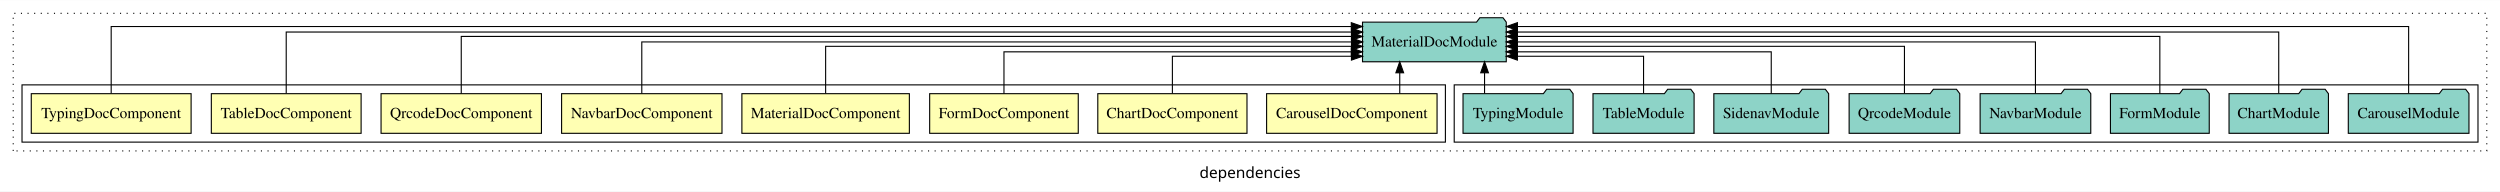
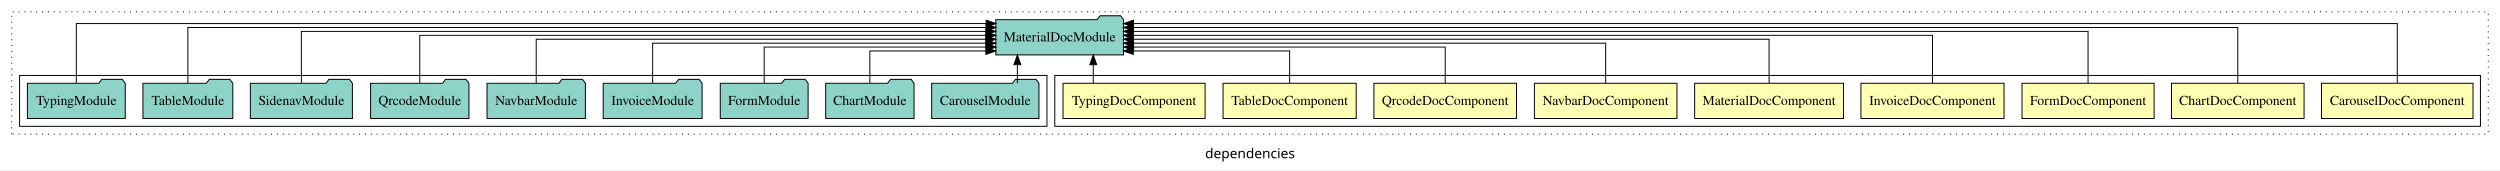
- <svg xmlns="http://www.w3.org/2000/svg" width="2271pt" height="174pt" viewBox="0.00 0.00 2271.00 173.80">
+ <svg xmlns="http://www.w3.org/2000/svg" width="2555pt" height="174pt" viewBox="0.00 0.00 2555.00 173.80">
  <g id="graph0" class="graph" transform="scale(1 1) rotate(0) translate(4 169.8)">
-     <polygon fill="white" stroke="transparent" points="-4,4 -4,-169.8 2267,-169.8 2267,4 -4,4" />
-     <text text-anchor="middle" x="1131.5" y="-8.2" font-family="sans-serif" font-size="14.00">dependencies</text>
+     <polygon fill="white" stroke="transparent" points="-4,4 -4,-169.8 2551,-169.8 2551,4 -4,4" />
+     <text text-anchor="middle" x="1273.5" y="-8.2" font-family="sans-serif" font-size="14.00">dependencies</text>
    <g id="clust1" class="cluster">
-       <polygon fill="none" stroke="black" stroke-dasharray="1,5" points="8,-32.8 8,-157.8 2255,-157.8 2255,-32.8 8,-32.8" />
-     </g>
-     <g id="clust11" class="cluster">
-       <polygon fill="none" stroke="black" points="1317,-40.8 1317,-92.8 2247,-92.8 2247,-40.8 1317,-40.8" />
+       <polygon fill="none" stroke="black" stroke-dasharray="1,5" points="8,-32.8 8,-157.8 2539,-157.8 2539,-32.8 8,-32.8" />
    </g>
    <g id="clust2" class="cluster">
-       <polygon fill="none" stroke="black" points="16,-40.8 16,-92.8 1309,-92.8 1309,-40.8 16,-40.8" />
+       <polygon fill="none" stroke="black" points="1074,-40.8 1074,-92.8 2531,-92.8 2531,-40.8 1074,-40.8" />
+     </g>
+     <g id="clust12" class="cluster">
+       <polygon fill="none" stroke="black" points="16,-40.8 16,-92.8 1066,-92.8 1066,-40.8 16,-40.8" />
    </g>
    <g id="node1" class="node">
-       <polygon fill="#ffffb3" stroke="black" points="1301.42,-84.8 1146.58,-84.8 1146.58,-48.8 1301.42,-48.8 1301.42,-84.8" />
-       <text text-anchor="middle" x="1224" y="-62.6" font-family="Times,serif" font-size="14.00">CarouselDocComponent</text>
+       <polygon fill="#ffffb3" stroke="black" points="2523.42,-84.8 2368.58,-84.8 2368.58,-48.8 2523.42,-48.8 2523.42,-84.8" />
+       <text text-anchor="middle" x="2446" y="-62.6" font-family="Times,serif" font-size="14.00">CarouselDocComponent</text>
+     </g>
+     <g id="node10" class="node">
+       <polygon fill="#8dd3c7" stroke="black" points="1144.29,-149.8 1141.29,-153.8 1120.29,-153.8 1117.29,-149.8 1013.71,-149.8 1013.71,-113.8 1144.29,-113.8 1144.29,-149.8" />
+       <text text-anchor="middle" x="1079" y="-127.6" font-family="Times,serif" font-size="14.00">MaterialDocModule</text>
+     </g>
+     <g id="edge1" class="edge">
+       <path fill="none" stroke="black" d="M2446,-85.12C2446,-108.46 2446,-145.8 2446,-145.8 2446,-145.8 1154.47,-145.8 1154.47,-145.8" />
+       <polygon fill="black" stroke="black" points="1154.47,-142.3 1144.47,-145.8 1154.47,-149.3 1154.47,-142.3" />
+     </g>
+     <g id="node2" class="node">
+       <polygon fill="#ffffb3" stroke="black" points="2350.76,-84.8 2215.24,-84.8 2215.24,-48.8 2350.76,-48.8 2350.76,-84.8" />
+       <text text-anchor="middle" x="2283" y="-62.6" font-family="Times,serif" font-size="14.00">ChartDocComponent</text>
+     </g>
+     <g id="edge2" class="edge">
+       <path fill="none" stroke="black" d="M2283,-84.96C2283,-107.15 2283,-141.8 2283,-141.8 2283,-141.8 1154.16,-141.8 1154.16,-141.8" />
+       <polygon fill="black" stroke="black" points="1154.16,-138.3 1144.16,-141.8 1154.16,-145.3 1154.16,-138.3" />
+     </g>
+     <g id="node3" class="node">
+       <polygon fill="#ffffb3" stroke="black" points="2197.49,-84.8 2062.51,-84.8 2062.51,-48.8 2197.49,-48.8 2197.49,-84.8" />
+       <text text-anchor="middle" x="2130" y="-62.6" font-family="Times,serif" font-size="14.00">FormDocComponent</text>
+     </g>
+     <g id="edge3" class="edge">
+       <path fill="none" stroke="black" d="M2130,-85.08C2130,-106.12 2130,-137.8 2130,-137.8 2130,-137.8 1154.35,-137.8 1154.35,-137.8" />
+       <polygon fill="black" stroke="black" points="1154.35,-134.3 1144.35,-137.8 1154.35,-141.3 1154.35,-134.3" />
+     </g>
+     <g id="node4" class="node">
+       <polygon fill="#ffffb3" stroke="black" points="2044.13,-84.8 1897.87,-84.8 1897.87,-48.8 2044.13,-48.8 2044.13,-84.8" />
+       <text text-anchor="middle" x="1971" y="-62.6" font-family="Times,serif" font-size="14.00">InvoiceDocComponent</text>
+     </g>
+     <g id="edge4" class="edge">
+       <path fill="none" stroke="black" d="M1971,-85.11C1971,-104.95 1971,-133.8 1971,-133.8 1971,-133.8 1154.23,-133.8 1154.23,-133.8" />
+       <polygon fill="black" stroke="black" points="1154.23,-130.3 1144.23,-133.8 1154.23,-137.3 1154.23,-130.3" />
+     </g>
+     <g id="node5" class="node">
+       <polygon fill="#ffffb3" stroke="black" points="1880.07,-84.8 1727.93,-84.8 1727.93,-48.8 1880.07,-48.8 1880.07,-84.8" />
+       <text text-anchor="middle" x="1804" y="-62.6" font-family="Times,serif" font-size="14.00">MaterialDocComponent</text>
+     </g>
+     <g id="edge5" class="edge">
+       <path fill="none" stroke="black" d="M1804,-85.02C1804,-103.63 1804,-129.8 1804,-129.8 1804,-129.8 1154.3,-129.8 1154.3,-129.8" />
+       <polygon fill="black" stroke="black" points="1154.3,-126.3 1144.3,-129.8 1154.3,-133.3 1154.3,-126.3" />
+     </g>
+     <g id="node6" class="node">
+       <polygon fill="#ffffb3" stroke="black" points="1709.85,-84.8 1564.15,-84.8 1564.15,-48.8 1709.85,-48.8 1709.85,-84.8" />
+       <text text-anchor="middle" x="1637" y="-62.6" font-family="Times,serif" font-size="14.00">NavbarDocComponent</text>
+     </g>
+     <g id="edge6" class="edge">
+       <path fill="none" stroke="black" d="M1637,-84.82C1637,-102.17 1637,-125.8 1637,-125.8 1637,-125.8 1154.38,-125.8 1154.38,-125.8" />
+       <polygon fill="black" stroke="black" points="1154.38,-122.3 1144.38,-125.8 1154.38,-129.3 1154.38,-122.3" />
+     </g>
+     <g id="node7" class="node">
+       <polygon fill="#ffffb3" stroke="black" points="1545.85,-84.8 1400.15,-84.8 1400.15,-48.8 1545.85,-48.8 1545.85,-84.8" />
+       <text text-anchor="middle" x="1473" y="-62.6" font-family="Times,serif" font-size="14.00">QrcodeDocComponent</text>
+     </g>
+     <g id="edge7" class="edge">
+       <path fill="none" stroke="black" d="M1473,-84.81C1473,-100.85 1473,-121.8 1473,-121.8 1473,-121.8 1154.5,-121.8 1154.5,-121.8" />
+       <polygon fill="black" stroke="black" points="1154.5,-118.3 1144.5,-121.8 1154.5,-125.3 1154.5,-118.3" />
+     </g>
+     <g id="node8" class="node">
+       <polygon fill="#ffffb3" stroke="black" points="1382.03,-84.8 1245.97,-84.8 1245.97,-48.8 1382.03,-48.8 1382.03,-84.8" />
+       <text text-anchor="middle" x="1314" y="-62.6" font-family="Times,serif" font-size="14.00">TableDocComponent</text>
+     </g>
+     <g id="edge8" class="edge">
+       <path fill="none" stroke="black" d="M1314,-84.92C1314,-99.58 1314,-117.8 1314,-117.8 1314,-117.8 1154.15,-117.8 1154.15,-117.8" />
+       <polygon fill="black" stroke="black" points="1154.15,-114.3 1144.15,-117.8 1154.15,-121.3 1154.15,-114.3" />
    </g>
    <g id="node9" class="node">
-       <polygon fill="#8dd3c7" stroke="black" points="1364.29,-149.8 1361.29,-153.8 1340.29,-153.8 1337.29,-149.8 1233.71,-149.8 1233.71,-113.8 1364.29,-113.8 1364.29,-149.8" />
-       <text text-anchor="middle" x="1299" y="-127.6" font-family="Times,serif" font-size="14.00">MaterialDocModule</text>
-     </g>
-     <g id="edge1" class="edge">
-       <path fill="none" stroke="black" d="M1267.53,-84.91C1267.53,-84.91 1267.53,-103.79 1267.53,-103.79" />
-       <polygon fill="black" stroke="black" points="1264.03,-103.79 1267.53,-113.79 1271.03,-103.79 1264.03,-103.79" />
-     </g>
-     <g id="node2" class="node">
-       <polygon fill="#ffffb3" stroke="black" points="1128.76,-84.8 993.24,-84.8 993.24,-48.8 1128.76,-48.8 1128.76,-84.8" />
-       <text text-anchor="middle" x="1061" y="-62.6" font-family="Times,serif" font-size="14.00">ChartDocComponent</text>
-     </g>
-     <g id="edge2" class="edge">
-       <path fill="none" stroke="black" d="M1061,-84.99C1061,-99.98 1061,-118.8 1061,-118.8 1061,-118.8 1223.65,-118.8 1223.65,-118.8" />
-       <polygon fill="black" stroke="black" points="1223.65,-122.3 1233.65,-118.8 1223.65,-115.3 1223.65,-122.3" />
-     </g>
-     <g id="node3" class="node">
-       <polygon fill="#ffffb3" stroke="black" points="975.49,-84.8 840.51,-84.8 840.51,-48.8 975.49,-48.8 975.49,-84.8" />
-       <text text-anchor="middle" x="908" y="-62.6" font-family="Times,serif" font-size="14.00">FormDocComponent</text>
-     </g>
-     <g id="edge3" class="edge">
-       <path fill="none" stroke="black" d="M908,-84.83C908,-101.2 908,-122.8 908,-122.8 908,-122.8 1223.56,-122.8 1223.56,-122.8" />
-       <polygon fill="black" stroke="black" points="1223.56,-126.3 1233.56,-122.8 1223.56,-119.3 1223.56,-126.3" />
-     </g>
-     <g id="node4" class="node">
-       <polygon fill="#ffffb3" stroke="black" points="822.07,-84.8 669.93,-84.8 669.93,-48.8 822.07,-48.8 822.07,-84.8" />
-       <text text-anchor="middle" x="746" y="-62.6" font-family="Times,serif" font-size="14.00">MaterialDocComponent</text>
-     </g>
-     <g id="edge4" class="edge">
-       <path fill="none" stroke="black" d="M746,-85.1C746,-103.07 746,-127.8 746,-127.8 746,-127.8 1223.67,-127.8 1223.67,-127.8" />
-       <polygon fill="black" stroke="black" points="1223.67,-131.3 1233.67,-127.8 1223.67,-124.3 1223.67,-131.3" />
-     </g>
-     <g id="node5" class="node">
-       <polygon fill="#ffffb3" stroke="black" points="651.85,-84.8 506.15,-84.8 506.15,-48.8 651.85,-48.8 651.85,-84.8" />
-       <text text-anchor="middle" x="579" y="-62.6" font-family="Times,serif" font-size="14.00">NavbarDocComponent</text>
-     </g>
-     <g id="edge5" class="edge">
-       <path fill="none" stroke="black" d="M579,-84.91C579,-104.14 579,-131.8 579,-131.8 579,-131.8 1223.83,-131.8 1223.83,-131.8" />
-       <polygon fill="black" stroke="black" points="1223.83,-135.3 1233.83,-131.8 1223.83,-128.3 1223.83,-135.3" />
-     </g>
-     <g id="node6" class="node">
-       <polygon fill="#ffffb3" stroke="black" points="487.85,-84.8 342.15,-84.8 342.15,-48.8 487.85,-48.8 487.85,-84.8" />
-       <text text-anchor="middle" x="415" y="-62.6" font-family="Times,serif" font-size="14.00">QrcodeDocComponent</text>
-     </g>
-     <g id="edge6" class="edge">
-       <path fill="none" stroke="black" d="M415,-84.83C415,-105.57 415,-136.8 415,-136.8 415,-136.8 1223.64,-136.8 1223.64,-136.8" />
-       <polygon fill="black" stroke="black" points="1223.64,-140.3 1233.64,-136.8 1223.64,-133.3 1223.64,-140.3" />
-     </g>
-     <g id="node7" class="node">
-       <polygon fill="#ffffb3" stroke="black" points="324.03,-84.8 187.97,-84.8 187.97,-48.8 324.03,-48.8 324.03,-84.8" />
-       <text text-anchor="middle" x="256" y="-62.6" font-family="Times,serif" font-size="14.00">TableDocComponent</text>
-     </g>
-     <g id="edge7" class="edge">
-       <path fill="none" stroke="black" d="M256,-85.09C256,-107.01 256,-140.8 256,-140.8 256,-140.8 1223.76,-140.8 1223.76,-140.8" />
-       <polygon fill="black" stroke="black" points="1223.76,-144.3 1233.76,-140.8 1223.76,-137.3 1223.76,-144.3" />
-     </g>
-     <g id="node8" class="node">
-       <polygon fill="#ffffb3" stroke="black" points="169.6,-84.8 24.4,-84.8 24.4,-48.8 169.6,-48.8 169.6,-84.8" />
-       <text text-anchor="middle" x="97" y="-62.6" font-family="Times,serif" font-size="14.00">TypingDocComponent</text>
-     </g>
-     <g id="edge8" class="edge">
-       <path fill="none" stroke="black" d="M97,-85.12C97,-108.46 97,-145.8 97,-145.8 97,-145.8 1223.52,-145.8 1223.52,-145.8" />
-       <polygon fill="black" stroke="black" points="1223.52,-149.3 1233.52,-145.8 1223.52,-142.3 1223.52,-149.3" />
-     </g>
-     <g id="node10" class="node">
-       <polygon fill="#8dd3c7" stroke="black" points="2238.81,-84.8 2235.81,-88.8 2214.81,-88.8 2211.81,-84.8 2129.19,-84.8 2129.19,-48.8 2238.81,-48.8 2238.81,-84.8" />
-       <text text-anchor="middle" x="2184" y="-62.6" font-family="Times,serif" font-size="14.00">CarouselModule</text>
+       <polygon fill="#ffffb3" stroke="black" points="1227.6,-84.8 1082.4,-84.8 1082.4,-48.8 1227.6,-48.8 1227.6,-84.8" />
+       <text text-anchor="middle" x="1155" y="-62.6" font-family="Times,serif" font-size="14.00">TypingDocComponent</text>
    </g>
    <g id="edge9" class="edge">
-       <path fill="none" stroke="black" d="M2184,-85.12C2184,-108.46 2184,-145.8 2184,-145.8 2184,-145.8 1374.44,-145.8 1374.44,-145.8" />
-       <polygon fill="black" stroke="black" points="1374.44,-142.3 1364.44,-145.8 1374.44,-149.3 1374.44,-142.3" />
+       <path fill="none" stroke="black" d="M1113.3,-84.91C1113.3,-84.91 1113.3,-103.79 1113.3,-103.79" />
+       <polygon fill="black" stroke="black" points="1109.8,-103.79 1113.3,-113.79 1116.8,-103.79 1109.8,-103.79" />
    </g>
    <g id="node11" class="node">
-       <polygon fill="#8dd3c7" stroke="black" points="2111.15,-84.8 2108.15,-88.8 2087.15,-88.8 2084.15,-84.8 2020.85,-84.8 2020.85,-48.8 2111.15,-48.8 2111.15,-84.8" />
-       <text text-anchor="middle" x="2066" y="-62.6" font-family="Times,serif" font-size="14.00">ChartModule</text>
+       <polygon fill="#8dd3c7" stroke="black" points="1057.81,-84.8 1054.81,-88.8 1033.81,-88.8 1030.81,-84.8 948.19,-84.8 948.19,-48.8 1057.81,-48.8 1057.81,-84.8" />
+       <text text-anchor="middle" x="1003" y="-62.6" font-family="Times,serif" font-size="14.00">CarouselModule</text>
    </g>
    <g id="edge10" class="edge">
-       <path fill="none" stroke="black" d="M2066,-85.09C2066,-107.01 2066,-140.8 2066,-140.8 2066,-140.8 1374.39,-140.8 1374.39,-140.8" />
-       <polygon fill="black" stroke="black" points="1374.39,-137.3 1364.39,-140.8 1374.39,-144.3 1374.39,-137.3" />
+       <path fill="none" stroke="black" d="M1035.75,-84.91C1035.75,-84.91 1035.75,-103.79 1035.75,-103.79" />
+       <polygon fill="black" stroke="black" points="1032.25,-103.79 1035.75,-113.79 1039.25,-103.79 1032.25,-103.79" />
    </g>
    <g id="node12" class="node">
-       <polygon fill="#8dd3c7" stroke="black" points="2002.88,-84.8 1999.88,-88.8 1978.88,-88.8 1975.88,-84.8 1913.12,-84.8 1913.12,-48.8 2002.88,-48.8 2002.88,-84.8" />
-       <text text-anchor="middle" x="1958" y="-62.6" font-family="Times,serif" font-size="14.00">FormModule</text>
+       <polygon fill="#8dd3c7" stroke="black" points="930.15,-84.8 927.15,-88.8 906.15,-88.8 903.15,-84.8 839.85,-84.8 839.85,-48.8 930.15,-48.8 930.15,-84.8" />
+       <text text-anchor="middle" x="885" y="-62.6" font-family="Times,serif" font-size="14.00">ChartModule</text>
    </g>
    <g id="edge11" class="edge">
-       <path fill="none" stroke="black" d="M1958,-84.83C1958,-105.57 1958,-136.8 1958,-136.8 1958,-136.8 1374.29,-136.8 1374.29,-136.8" />
-       <polygon fill="black" stroke="black" points="1374.29,-133.3 1364.29,-136.8 1374.29,-140.3 1374.29,-133.3" />
+       <path fill="none" stroke="black" d="M885,-84.92C885,-99.58 885,-117.8 885,-117.8 885,-117.8 1003.59,-117.8 1003.59,-117.8" />
+       <polygon fill="black" stroke="black" points="1003.59,-121.3 1013.59,-117.8 1003.59,-114.3 1003.59,-121.3" />
    </g>
    <g id="node13" class="node">
-       <polygon fill="#8dd3c7" stroke="black" points="1895.25,-84.8 1892.25,-88.8 1871.25,-88.8 1868.25,-84.8 1794.75,-84.8 1794.75,-48.8 1895.25,-48.8 1895.25,-84.8" />
-       <text text-anchor="middle" x="1845" y="-62.6" font-family="Times,serif" font-size="14.00">NavbarModule</text>
+       <polygon fill="#8dd3c7" stroke="black" points="821.88,-84.8 818.88,-88.8 797.88,-88.8 794.88,-84.8 732.12,-84.8 732.12,-48.8 821.88,-48.8 821.88,-84.8" />
+       <text text-anchor="middle" x="777" y="-62.6" font-family="Times,serif" font-size="14.00">FormModule</text>
    </g>
    <g id="edge12" class="edge">
-       <path fill="none" stroke="black" d="M1845,-84.91C1845,-104.14 1845,-131.8 1845,-131.8 1845,-131.8 1374.32,-131.8 1374.32,-131.8" />
-       <polygon fill="black" stroke="black" points="1374.32,-128.3 1364.32,-131.8 1374.32,-135.3 1374.32,-128.3" />
+       <path fill="none" stroke="black" d="M777,-84.81C777,-100.85 777,-121.8 777,-121.8 777,-121.8 1003.84,-121.8 1003.84,-121.8" />
+       <polygon fill="black" stroke="black" points="1003.84,-125.3 1013.84,-121.8 1003.84,-118.3 1003.84,-125.3" />
    </g>
    <g id="node14" class="node">
-       <polygon fill="#8dd3c7" stroke="black" points="1776.25,-84.8 1773.25,-88.8 1752.25,-88.8 1749.25,-84.8 1675.75,-84.8 1675.75,-48.8 1776.25,-48.8 1776.25,-84.8" />
-       <text text-anchor="middle" x="1726" y="-62.6" font-family="Times,serif" font-size="14.00">QrcodeModule</text>
+       <polygon fill="#8dd3c7" stroke="black" points="713.53,-84.8 710.53,-88.8 689.53,-88.8 686.53,-84.8 612.47,-84.8 612.47,-48.8 713.53,-48.8 713.53,-84.8" />
+       <text text-anchor="middle" x="663" y="-62.6" font-family="Times,serif" font-size="14.00">InvoiceModule</text>
    </g>
    <g id="edge13" class="edge">
-       <path fill="none" stroke="black" d="M1726,-85.1C1726,-103.07 1726,-127.8 1726,-127.8 1726,-127.8 1374.32,-127.8 1374.32,-127.8" />
-       <polygon fill="black" stroke="black" points="1374.32,-124.3 1364.32,-127.8 1374.32,-131.3 1374.32,-124.3" />
+       <path fill="none" stroke="black" d="M663,-84.82C663,-102.17 663,-125.8 663,-125.8 663,-125.8 1003.54,-125.8 1003.54,-125.8" />
+       <polygon fill="black" stroke="black" points="1003.54,-129.3 1013.54,-125.8 1003.54,-122.3 1003.54,-129.3" />
    </g>
    <g id="node15" class="node">
-       <polygon fill="#8dd3c7" stroke="black" points="1657.15,-84.8 1654.15,-88.8 1633.15,-88.8 1630.15,-84.8 1552.85,-84.8 1552.85,-48.8 1657.15,-48.8 1657.15,-84.8" />
-       <text text-anchor="middle" x="1605" y="-62.6" font-family="Times,serif" font-size="14.00">SidenavModule</text>
+       <polygon fill="#8dd3c7" stroke="black" points="594.25,-84.8 591.25,-88.8 570.25,-88.8 567.25,-84.8 493.75,-84.8 493.75,-48.8 594.25,-48.8 594.25,-84.8" />
+       <text text-anchor="middle" x="544" y="-62.6" font-family="Times,serif" font-size="14.00">NavbarModule</text>
    </g>
    <g id="edge14" class="edge">
-       <path fill="none" stroke="black" d="M1605,-84.83C1605,-101.2 1605,-122.8 1605,-122.8 1605,-122.8 1374.27,-122.8 1374.27,-122.8" />
-       <polygon fill="black" stroke="black" points="1374.27,-119.3 1364.27,-122.8 1374.27,-126.3 1374.27,-119.3" />
+       <path fill="none" stroke="black" d="M544,-85.02C544,-103.63 544,-129.8 544,-129.8 544,-129.8 1003.67,-129.8 1003.67,-129.8" />
+       <polygon fill="black" stroke="black" points="1003.67,-133.3 1013.67,-129.8 1003.67,-126.3 1003.67,-133.3" />
    </g>
    <g id="node16" class="node">
-       <polygon fill="#8dd3c7" stroke="black" points="1534.92,-84.8 1531.92,-88.8 1510.92,-88.8 1507.92,-84.8 1443.08,-84.8 1443.08,-48.8 1534.92,-48.8 1534.92,-84.8" />
-       <text text-anchor="middle" x="1489" y="-62.6" font-family="Times,serif" font-size="14.00">TableModule</text>
+       <polygon fill="#8dd3c7" stroke="black" points="475.25,-84.8 472.25,-88.8 451.25,-88.8 448.25,-84.8 374.75,-84.8 374.75,-48.8 475.25,-48.8 475.25,-84.8" />
+       <text text-anchor="middle" x="425" y="-62.6" font-family="Times,serif" font-size="14.00">QrcodeModule</text>
    </g>
    <g id="edge15" class="edge">
-       <path fill="none" stroke="black" d="M1489,-84.99C1489,-99.98 1489,-118.8 1489,-118.8 1489,-118.8 1374.39,-118.8 1374.39,-118.8" />
-       <polygon fill="black" stroke="black" points="1374.39,-115.3 1364.39,-118.8 1374.39,-122.3 1374.39,-115.3" />
+       <path fill="none" stroke="black" d="M425,-85.11C425,-104.95 425,-133.8 425,-133.8 425,-133.8 1003.6,-133.8 1003.6,-133.8" />
+       <polygon fill="black" stroke="black" points="1003.6,-137.3 1013.6,-133.8 1003.6,-130.3 1003.6,-137.3" />
    </g>
    <g id="node17" class="node">
-       <polygon fill="#8dd3c7" stroke="black" points="1424.99,-84.8 1421.99,-88.8 1400.99,-88.8 1397.99,-84.8 1325.01,-84.8 1325.01,-48.8 1424.99,-48.8 1424.99,-84.8" />
-       <text text-anchor="middle" x="1375" y="-62.6" font-family="Times,serif" font-size="14.00">TypingModule</text>
+       <polygon fill="#8dd3c7" stroke="black" points="356.15,-84.8 353.15,-88.8 332.15,-88.8 329.15,-84.8 251.85,-84.8 251.85,-48.8 356.15,-48.8 356.15,-84.8" />
+       <text text-anchor="middle" x="304" y="-62.6" font-family="Times,serif" font-size="14.00">SidenavModule</text>
    </g>
    <g id="edge16" class="edge">
-       <path fill="none" stroke="black" d="M1344.57,-84.91C1344.57,-84.91 1344.57,-103.79 1344.57,-103.79" />
-       <polygon fill="black" stroke="black" points="1341.07,-103.79 1344.57,-113.79 1348.07,-103.79 1341.07,-103.79" />
+       <path fill="none" stroke="black" d="M304,-85.08C304,-106.12 304,-137.8 304,-137.8 304,-137.8 1003.59,-137.8 1003.59,-137.8" />
+       <polygon fill="black" stroke="black" points="1003.59,-141.3 1013.59,-137.8 1003.59,-134.3 1003.59,-141.3" />
+     </g>
+     <g id="node18" class="node">
+       <polygon fill="#8dd3c7" stroke="black" points="233.92,-84.8 230.92,-88.8 209.92,-88.8 206.92,-84.8 142.08,-84.8 142.08,-48.8 233.92,-48.8 233.92,-84.8" />
+       <text text-anchor="middle" x="188" y="-62.6" font-family="Times,serif" font-size="14.00">TableModule</text>
+     </g>
+     <g id="edge17" class="edge">
+       <path fill="none" stroke="black" d="M188,-84.96C188,-107.15 188,-141.8 188,-141.8 188,-141.8 1003.84,-141.8 1003.84,-141.8" />
+       <polygon fill="black" stroke="black" points="1003.84,-145.3 1013.84,-141.8 1003.84,-138.3 1003.84,-145.3" />
+     </g>
+     <g id="node19" class="node">
+       <polygon fill="#8dd3c7" stroke="black" points="123.99,-84.8 120.99,-88.8 99.99,-88.8 96.99,-84.8 24.01,-84.8 24.01,-48.8 123.99,-48.8 123.99,-84.8" />
+       <text text-anchor="middle" x="74" y="-62.6" font-family="Times,serif" font-size="14.00">TypingModule</text>
+     </g>
+     <g id="edge18" class="edge">
+       <path fill="none" stroke="black" d="M74,-85.12C74,-108.46 74,-145.8 74,-145.8 74,-145.8 1003.83,-145.8 1003.83,-145.8" />
+       <polygon fill="black" stroke="black" points="1003.83,-149.3 1013.83,-145.8 1003.83,-142.3 1003.83,-149.3" />
    </g>
  </g>
</svg>
